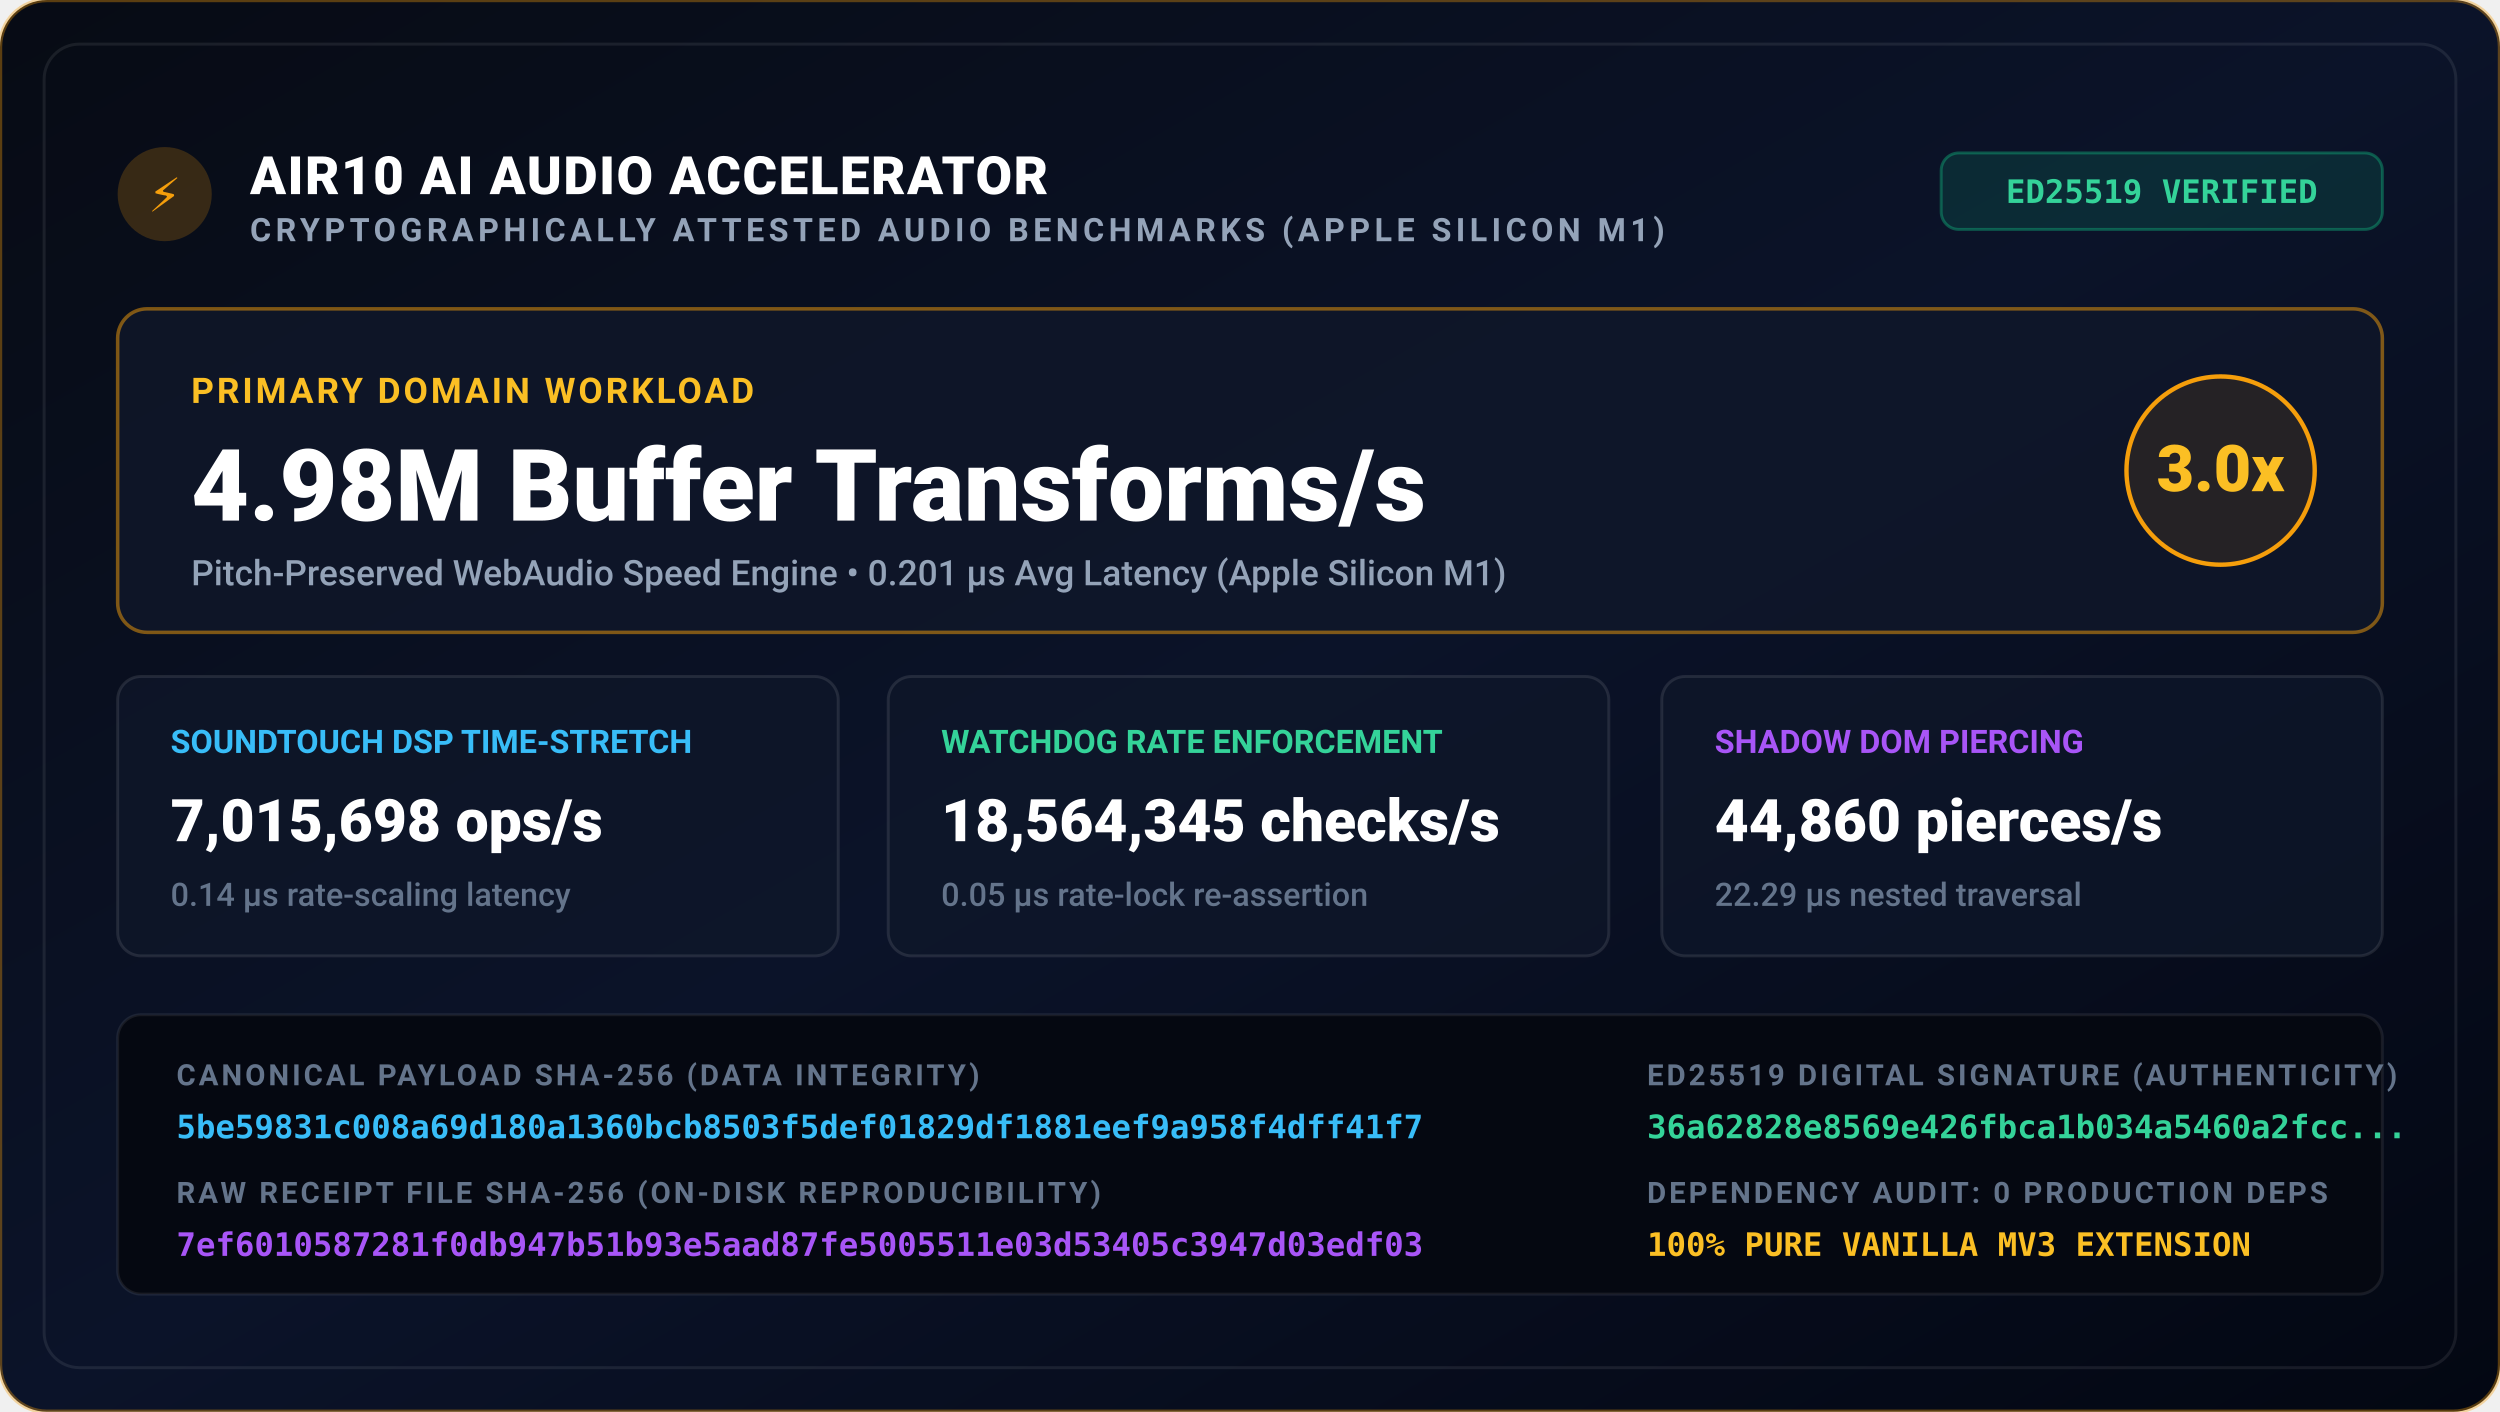
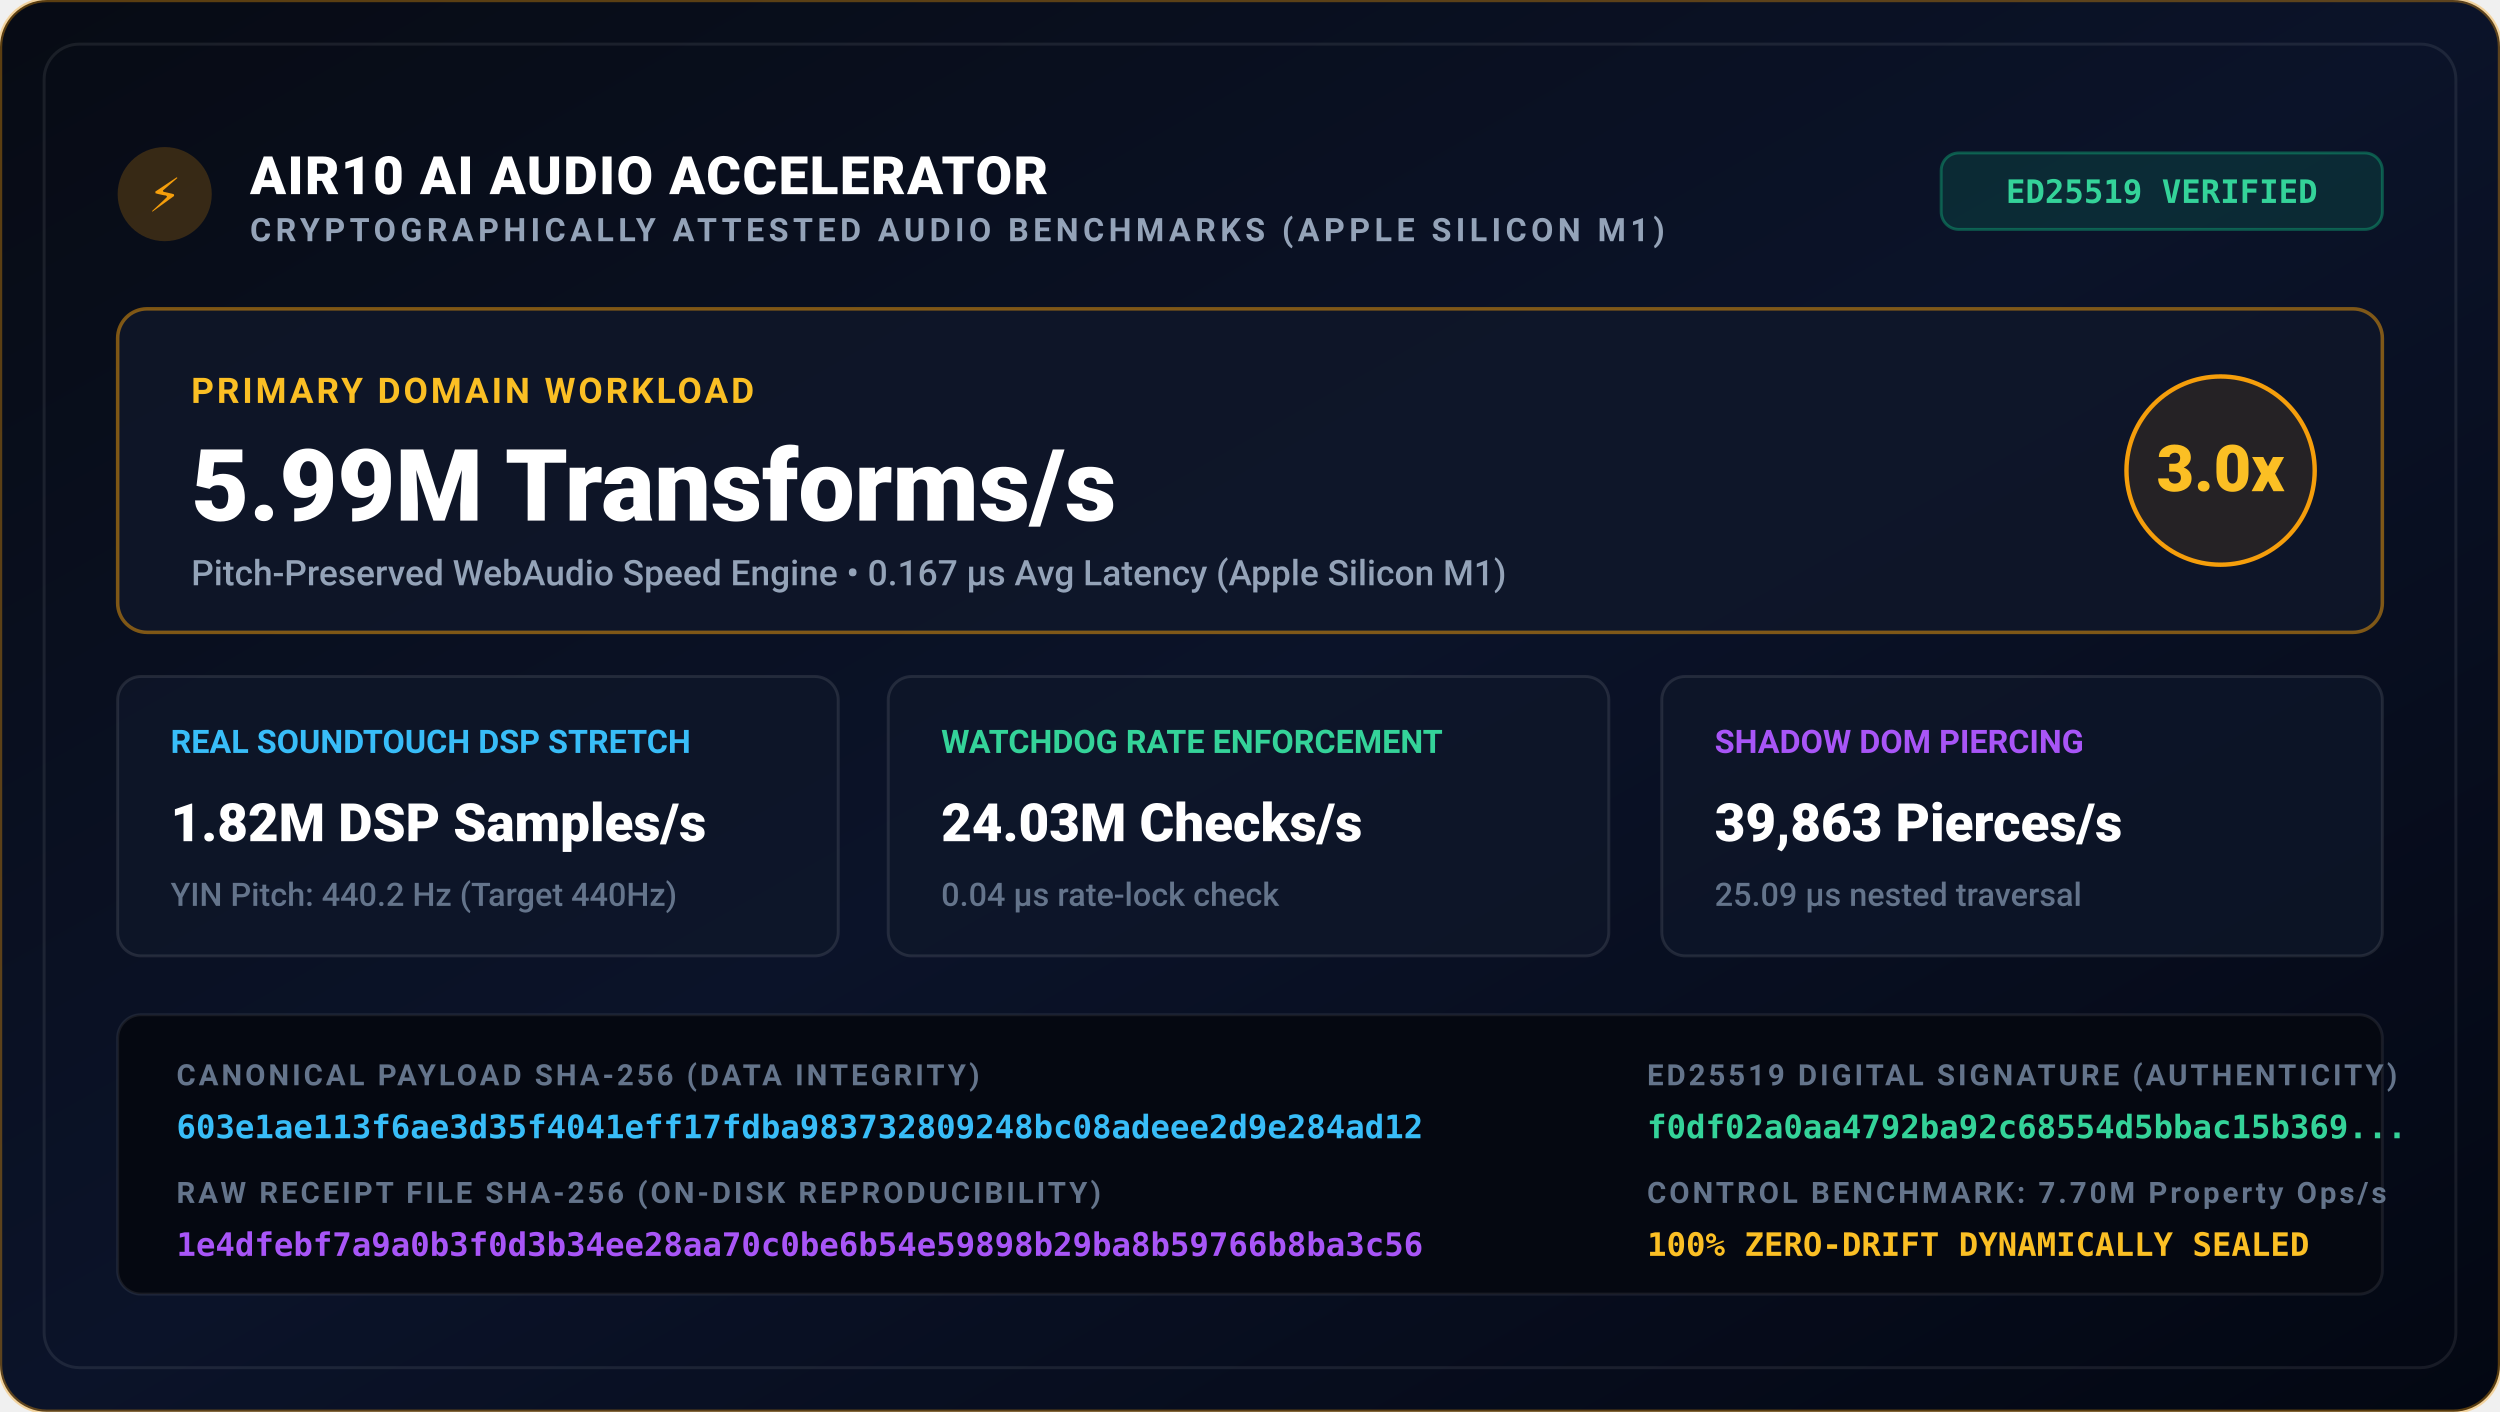
<svg xmlns="http://www.w3.org/2000/svg" viewBox="0 0 850 480" width="100%" height="100%">
  <defs>
    <linearGradient id="bgGrad" x1="0%" y1="0%" x2="100%" y2="100%">
      <stop offset="0%" stop-color="#070b14" />
      <stop offset="50%" stop-color="#0b1329" />
      <stop offset="100%" stop-color="#030712" />
    </linearGradient>
    <linearGradient id="goldGrad" x1="0%" y1="0%" x2="100%" y2="0%">
      <stop offset="0%" stop-color="#f59e0b" />
      <stop offset="100%" stop-color="#fbbf24" />
    </linearGradient>
-     <linearGradient id="amberGrad" x1="0%" y1="0%" x2="100%" y2="0%">
-       <stop offset="0%" stop-color="#d97706" />
-       <stop offset="100%" stop-color="#f59e0b" />
-     </linearGradient>
-     <filter id="glow" x="-20%" y="-20%" width="140%" height="140%">
-       <feGaussianBlur stdDeviation="6" result="blur" />
-       <feComposite in="SourceGraphic" in2="blur" operator="over" />
-     </filter>
  </defs>
  <rect width="850" height="480" rx="16" fill="url(#bgGrad)" stroke="#f59e0b" stroke-width="1.5" stroke-opacity="0.35" />
  <rect x="15" y="15" width="820" height="450" rx="12" fill="none" stroke="#ffffff" stroke-width="1" stroke-opacity="0.08" />
  <g transform="translate(40, 50)">
    <circle cx="16" cy="16" r="16" fill="#f59e0b" fill-opacity="0.2" />
    <text x="16" y="22" font-family="-apple-system, BlinkMacSystemFont, 'Segoe UI', Roboto, sans-serif" font-size="16" font-weight="900" fill="#f59e0b" text-anchor="middle">⚡</text>
    <text x="45" y="16" font-family="-apple-system, BlinkMacSystemFont, 'Segoe UI', Roboto, sans-serif" font-size="18" font-weight="800" fill="#ffffff" letter-spacing="0.5">AIR10 AI AUDIO ACCELERATOR</text>
    <text x="45" y="32" font-family="-apple-system, BlinkMacSystemFont, 'Segoe UI', Roboto, sans-serif" font-size="11" font-weight="600" fill="#94a3b8" letter-spacing="1.5">CRYPTOGRAPHICALLY ATTESTED AUDIO BENCHMARKS (APPLE SILICON M1)</text>
    <rect x="620" y="2" width="150" height="26" rx="6" fill="#10b981" fill-opacity="0.15" stroke="#10b981" stroke-opacity="0.4" />
    <text x="695" y="19" font-family="ui-monospace, monospace" font-size="11" font-weight="700" fill="#34d399" text-anchor="middle">ED25519 VERIFIED</text>
  </g>
  <g transform="translate(40, 105)">
    <rect width="770" height="110" rx="10" fill="#0f172a" fill-opacity="0.8" stroke="#f59e0b" stroke-width="1.2" stroke-opacity="0.5" />
    <text x="25" y="32" font-family="-apple-system, BlinkMacSystemFont, 'Segoe UI', Roboto, sans-serif" font-size="12" font-weight="700" fill="#fbbf24" letter-spacing="1">PRIMARY DOMAIN WORKLOAD</text>
-     <text x="25" y="72" font-family="-apple-system, BlinkMacSystemFont, 'Segoe UI', Roboto, sans-serif" font-size="34" font-weight="900" fill="#ffffff">4.98M Buffer Transforms/s</text>
-     <text x="25" y="94" font-family="-apple-system, BlinkMacSystemFont, 'Segoe UI', Roboto, sans-serif" font-size="12" font-weight="500" fill="#94a3b8">Pitch-Preserved WebAudio Speed Engine • 0.201 µs Avg Latency (Apple Silicon M1)</text>
+     <text x="25" y="72" font-family="-apple-system, BlinkMacSystemFont, 'Segoe UI', Roboto, sans-serif" font-size="34" font-weight="900" fill="#ffffff">5.99M Transforms/s</text>
+     <text x="25" y="94" font-family="-apple-system, BlinkMacSystemFont, 'Segoe UI', Roboto, sans-serif" font-size="12" font-weight="500" fill="#94a3b8">Pitch-Preserved WebAudio Speed Engine • 0.167 µs Avg Latency (Apple Silicon M1)</text>
    <circle cx="715" cy="55" r="32" fill="#f59e0b" fill-opacity="0.1" stroke="#f59e0b" stroke-width="1.5" />
    <text x="715" y="62" font-family="-apple-system, BlinkMacSystemFont, 'Segoe UI', Roboto, sans-serif" font-size="22" font-weight="900" fill="#fbbf24" text-anchor="middle">3.0x</text>
  </g>
  <g transform="translate(40, 230)">
    <rect x="0" y="0" width="245" height="95" rx="8" fill="#0f172a" fill-opacity="0.7" stroke="#ffffff" stroke-opacity="0.1" />
-     <text x="18" y="26" font-family="-apple-system, BlinkMacSystemFont, 'Segoe UI', Roboto, sans-serif" font-size="11" font-weight="700" fill="#38bdf8">SOUNDTOUCH DSP TIME-STRETCH</text>
-     <text x="18" y="56" font-family="-apple-system, BlinkMacSystemFont, 'Segoe UI', Roboto, sans-serif" font-size="20" font-weight="800" fill="#ffffff">7,015,698 ops/s</text>
-     <text x="18" y="78" font-family="-apple-system, BlinkMacSystemFont, 'Segoe UI', Roboto, sans-serif" font-size="11" font-weight="500" fill="#64748b">0.14 µs rate-scaling latency</text>
+     <text x="18" y="26" font-family="-apple-system, BlinkMacSystemFont, 'Segoe UI', Roboto, sans-serif" font-size="11" font-weight="700" fill="#38bdf8">REAL SOUNDTOUCH DSP STRETCH</text>
+     <text x="18" y="56" font-family="-apple-system, BlinkMacSystemFont, 'Segoe UI', Roboto, sans-serif" font-size="18" font-weight="800" fill="#ffffff">1.82M DSP Samples/s</text>
+     <text x="18" y="78" font-family="-apple-system, BlinkMacSystemFont, 'Segoe UI', Roboto, sans-serif" font-size="11" font-weight="500" fill="#64748b">YIN Pitch: 440.2 Hz (Target 440Hz)</text>
    <rect x="262" y="0" width="245" height="95" rx="8" fill="#0f172a" fill-opacity="0.7" stroke="#ffffff" stroke-opacity="0.1" />
    <text x="280" y="26" font-family="-apple-system, BlinkMacSystemFont, 'Segoe UI', Roboto, sans-serif" font-size="11" font-weight="700" fill="#34d399">WATCHDOG RATE ENFORCEMENT</text>
-     <text x="280" y="56" font-family="-apple-system, BlinkMacSystemFont, 'Segoe UI', Roboto, sans-serif" font-size="20" font-weight="800" fill="#ffffff">18,564,345 checks/s</text>
-     <text x="280" y="78" font-family="-apple-system, BlinkMacSystemFont, 'Segoe UI', Roboto, sans-serif" font-size="11" font-weight="500" fill="#64748b">0.05 µs rate-lock re-assertion</text>
+     <text x="280" y="56" font-family="-apple-system, BlinkMacSystemFont, 'Segoe UI', Roboto, sans-serif" font-size="18" font-weight="800" fill="#ffffff">24.03M Checks/s</text>
+     <text x="280" y="78" font-family="-apple-system, BlinkMacSystemFont, 'Segoe UI', Roboto, sans-serif" font-size="11" font-weight="500" fill="#64748b">0.04 µs rate-lock check</text>
    <rect x="525" y="0" width="245" height="95" rx="8" fill="#0f172a" fill-opacity="0.7" stroke="#ffffff" stroke-opacity="0.1" />
    <text x="543" y="26" font-family="-apple-system, BlinkMacSystemFont, 'Segoe UI', Roboto, sans-serif" font-size="11" font-weight="700" fill="#a855f7">SHADOW DOM PIERCING</text>
-     <text x="543" y="56" font-family="-apple-system, BlinkMacSystemFont, 'Segoe UI', Roboto, sans-serif" font-size="20" font-weight="800" fill="#ffffff">44,860 pierces/s</text>
-     <text x="543" y="78" font-family="-apple-system, BlinkMacSystemFont, 'Segoe UI', Roboto, sans-serif" font-size="11" font-weight="500" fill="#64748b">22.29 µs nested traversal</text>
+     <text x="543" y="56" font-family="-apple-system, BlinkMacSystemFont, 'Segoe UI', Roboto, sans-serif" font-size="18" font-weight="800" fill="#ffffff">39,863 Pierces/s</text>
+     <text x="543" y="78" font-family="-apple-system, BlinkMacSystemFont, 'Segoe UI', Roboto, sans-serif" font-size="11" font-weight="500" fill="#64748b">25.09 µs nested traversal</text>
  </g>
  <g transform="translate(40, 345)">
    <rect width="770" height="95" rx="8" fill="#050811" stroke="#ffffff" stroke-opacity="0.08" />
    <text x="20" y="24" font-family="-apple-system, BlinkMacSystemFont, 'Segoe UI', Roboto, sans-serif" font-size="10" font-weight="700" fill="#64748b" letter-spacing="1">CANONICAL PAYLOAD SHA-256 (DATA INTEGRITY)</text>
-     <text x="20" y="42" font-family="ui-monospace, monospace" font-size="11" font-weight="600" fill="#38bdf8">5be59831c008a69d180a1360bcb8503f5def01829df1881eef9a958f4dff41f7</text>
+     <text x="20" y="42" font-family="ui-monospace, monospace" font-size="11" font-weight="600" fill="#38bdf8">603e1ae113f6ae3d35f4041eff17fdba983732809248bc08adeee2d9e284ad12</text>
    <text x="20" y="64" font-family="-apple-system, BlinkMacSystemFont, 'Segoe UI', Roboto, sans-serif" font-size="10" font-weight="700" fill="#64748b" letter-spacing="1">RAW RECEIPT FILE SHA-256 (ON-DISK REPRODUCIBILITY)</text>
-     <text x="20" y="82" font-family="ui-monospace, monospace" font-size="11" font-weight="600" fill="#a855f7">7ef6010587281f0db947b51b93e5aad87fe5005511e03d53405c3947d03edf03</text>
+     <text x="20" y="82" font-family="ui-monospace, monospace" font-size="11" font-weight="600" fill="#a855f7">1e4dfebf7a9a0b3f0d3b34ee28aa70c0be6b54e59898b29ba8b59766b8ba3c56</text>
    <text x="520" y="24" font-family="-apple-system, BlinkMacSystemFont, 'Segoe UI', Roboto, sans-serif" font-size="10" font-weight="700" fill="#64748b" letter-spacing="1">ED25519 DIGITAL SIGNATURE (AUTHENTICITY)</text>
-     <text x="520" y="42" font-family="ui-monospace, monospace" font-size="11" font-weight="600" fill="#34d399">36a62828e8569e426fbca1b034a5460a2fcc...</text>
-     <text x="520" y="64" font-family="-apple-system, BlinkMacSystemFont, 'Segoe UI', Roboto, sans-serif" font-size="10" font-weight="700" fill="#64748b" letter-spacing="1">DEPENDENCY AUDIT: 0 PRODUCTION DEPS</text>
-     <text x="520" y="82" font-family="ui-monospace, monospace" font-size="11" font-weight="700" fill="#fbbf24">100% PURE VANILLA MV3 EXTENSION</text>
+     <text x="520" y="42" font-family="ui-monospace, monospace" font-size="11" font-weight="600" fill="#34d399">f0df02a0aa4792ba92c68554d5bbac15b369...</text>
+     <text x="520" y="64" font-family="-apple-system, BlinkMacSystemFont, 'Segoe UI', Roboto, sans-serif" font-size="10" font-weight="700" fill="#64748b" letter-spacing="1">CONTROL BENCHMARK: 7.70M Property Ops/s</text>
+     <text x="520" y="82" font-family="ui-monospace, monospace" font-size="11" font-weight="700" fill="#fbbf24">100% ZERO-DRIFT DYNAMICALLY SEALED</text>
  </g>
</svg>
